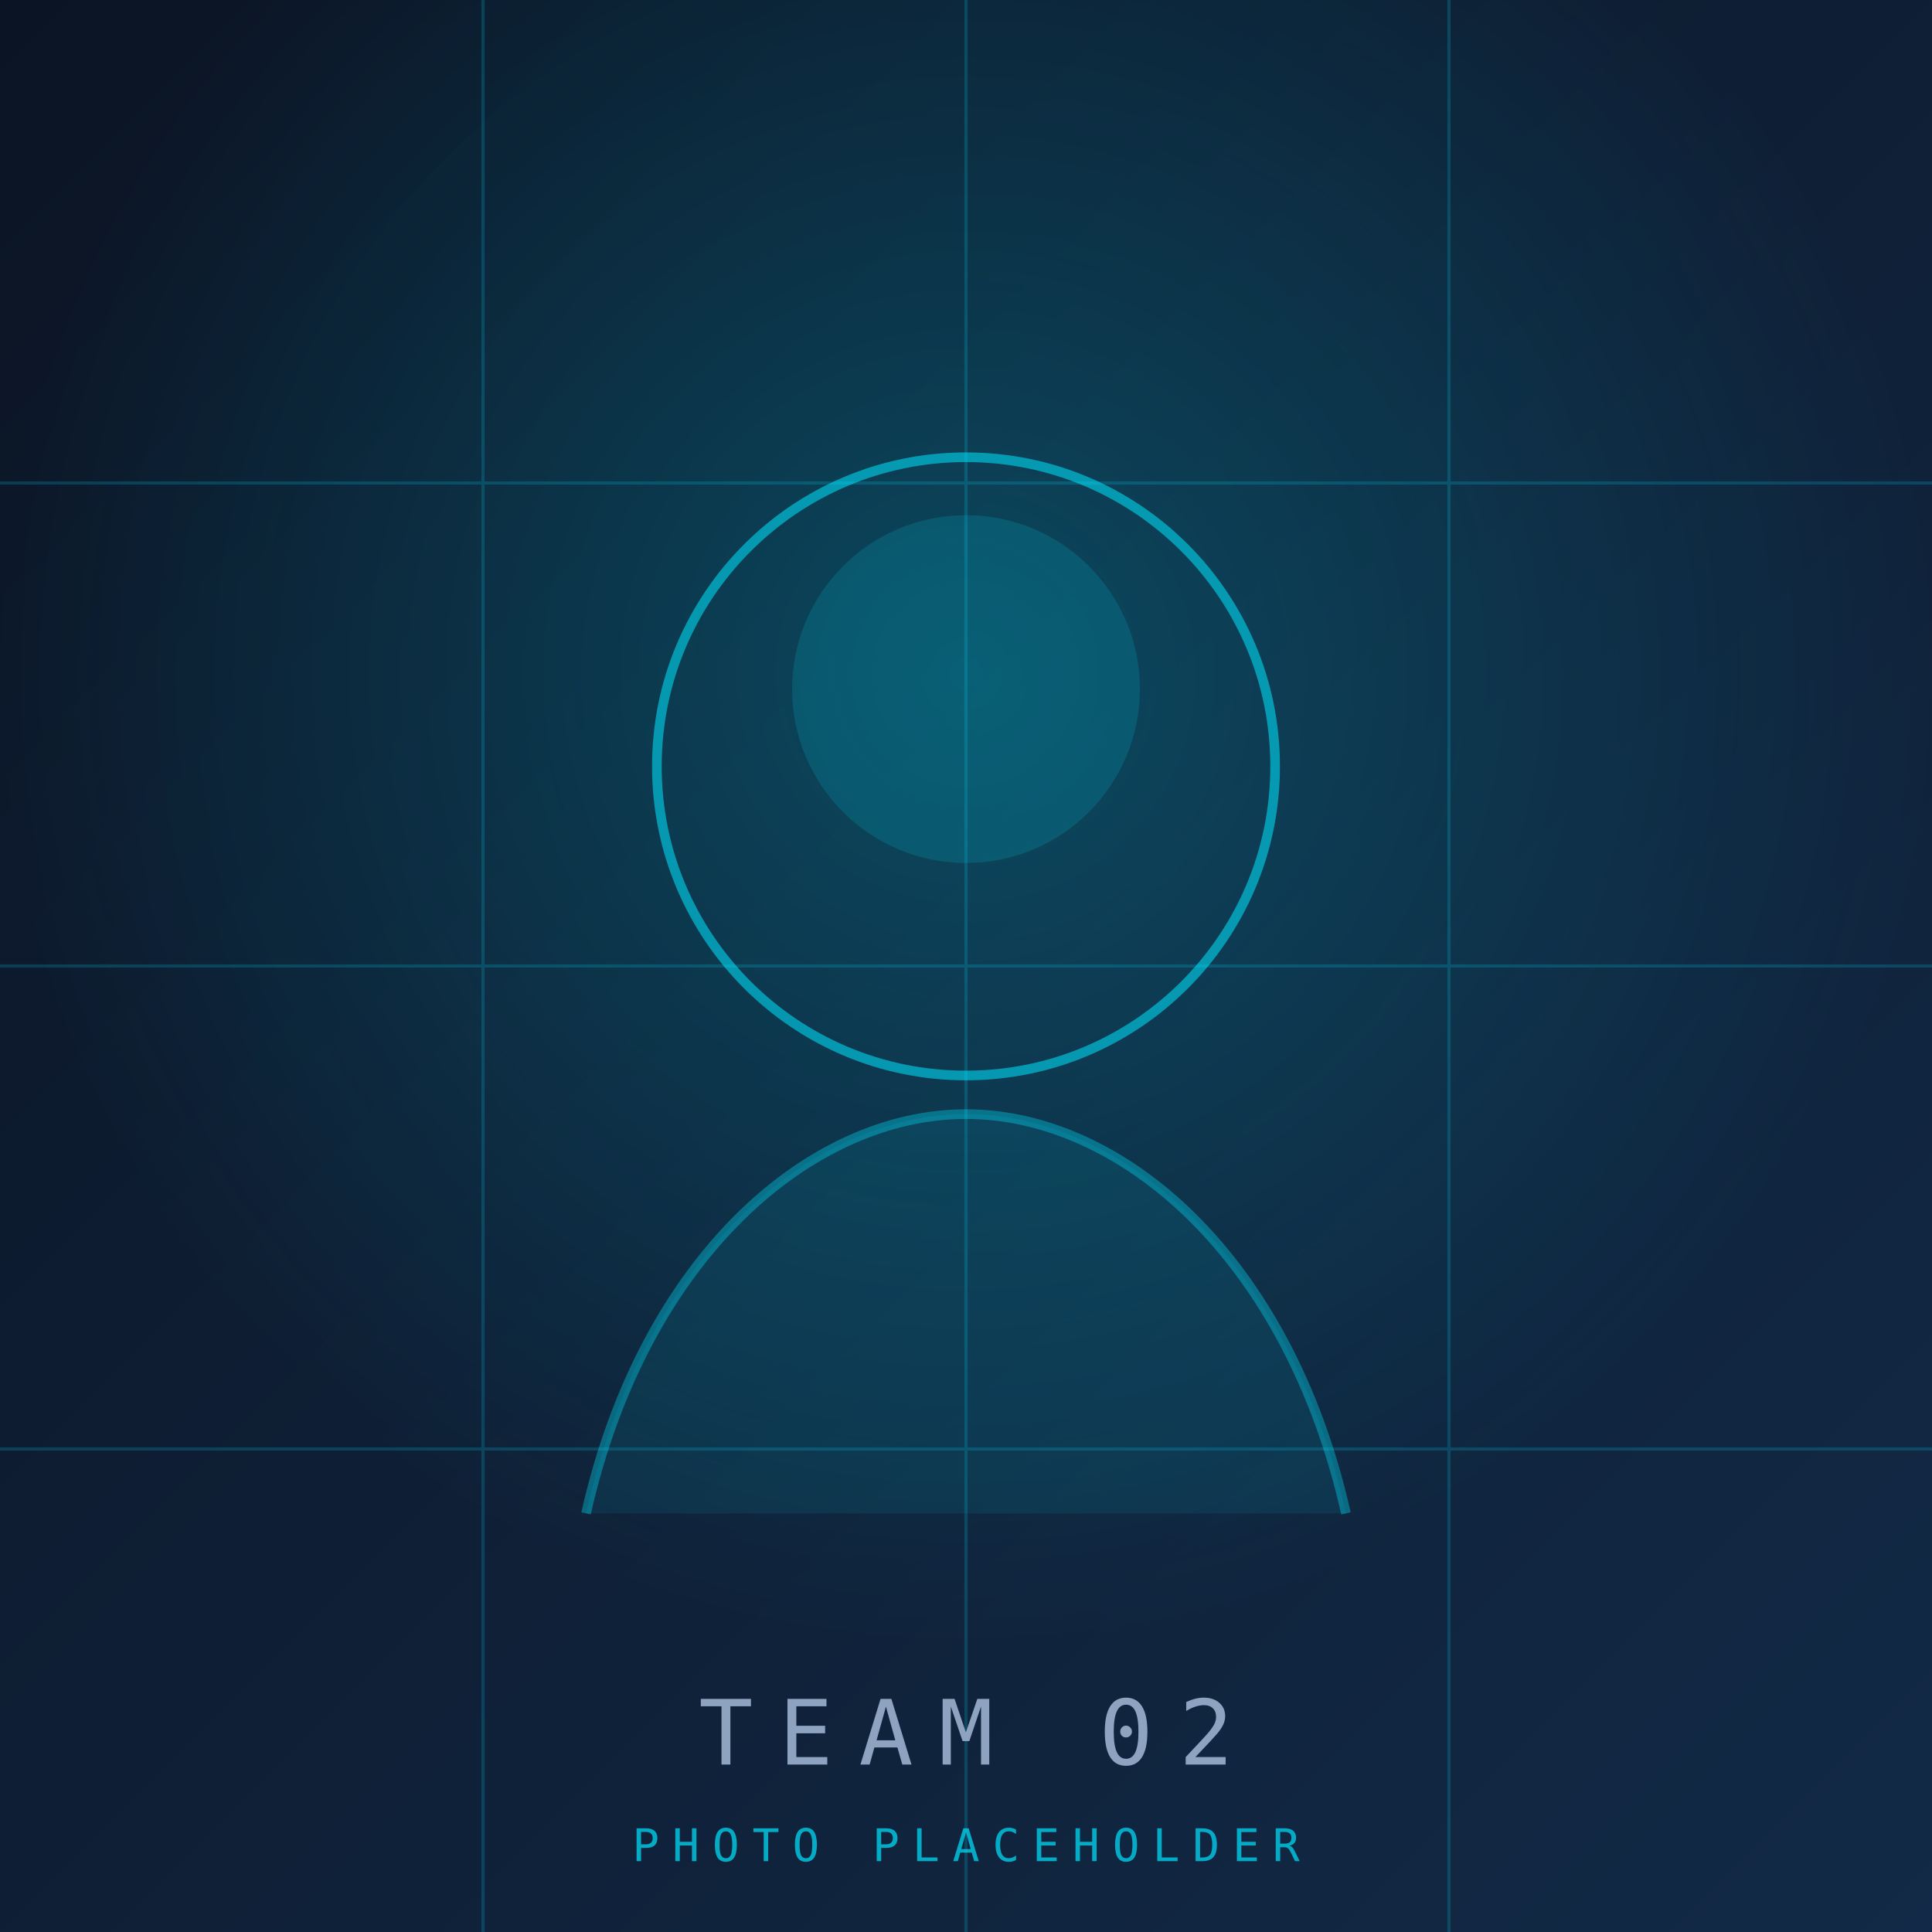
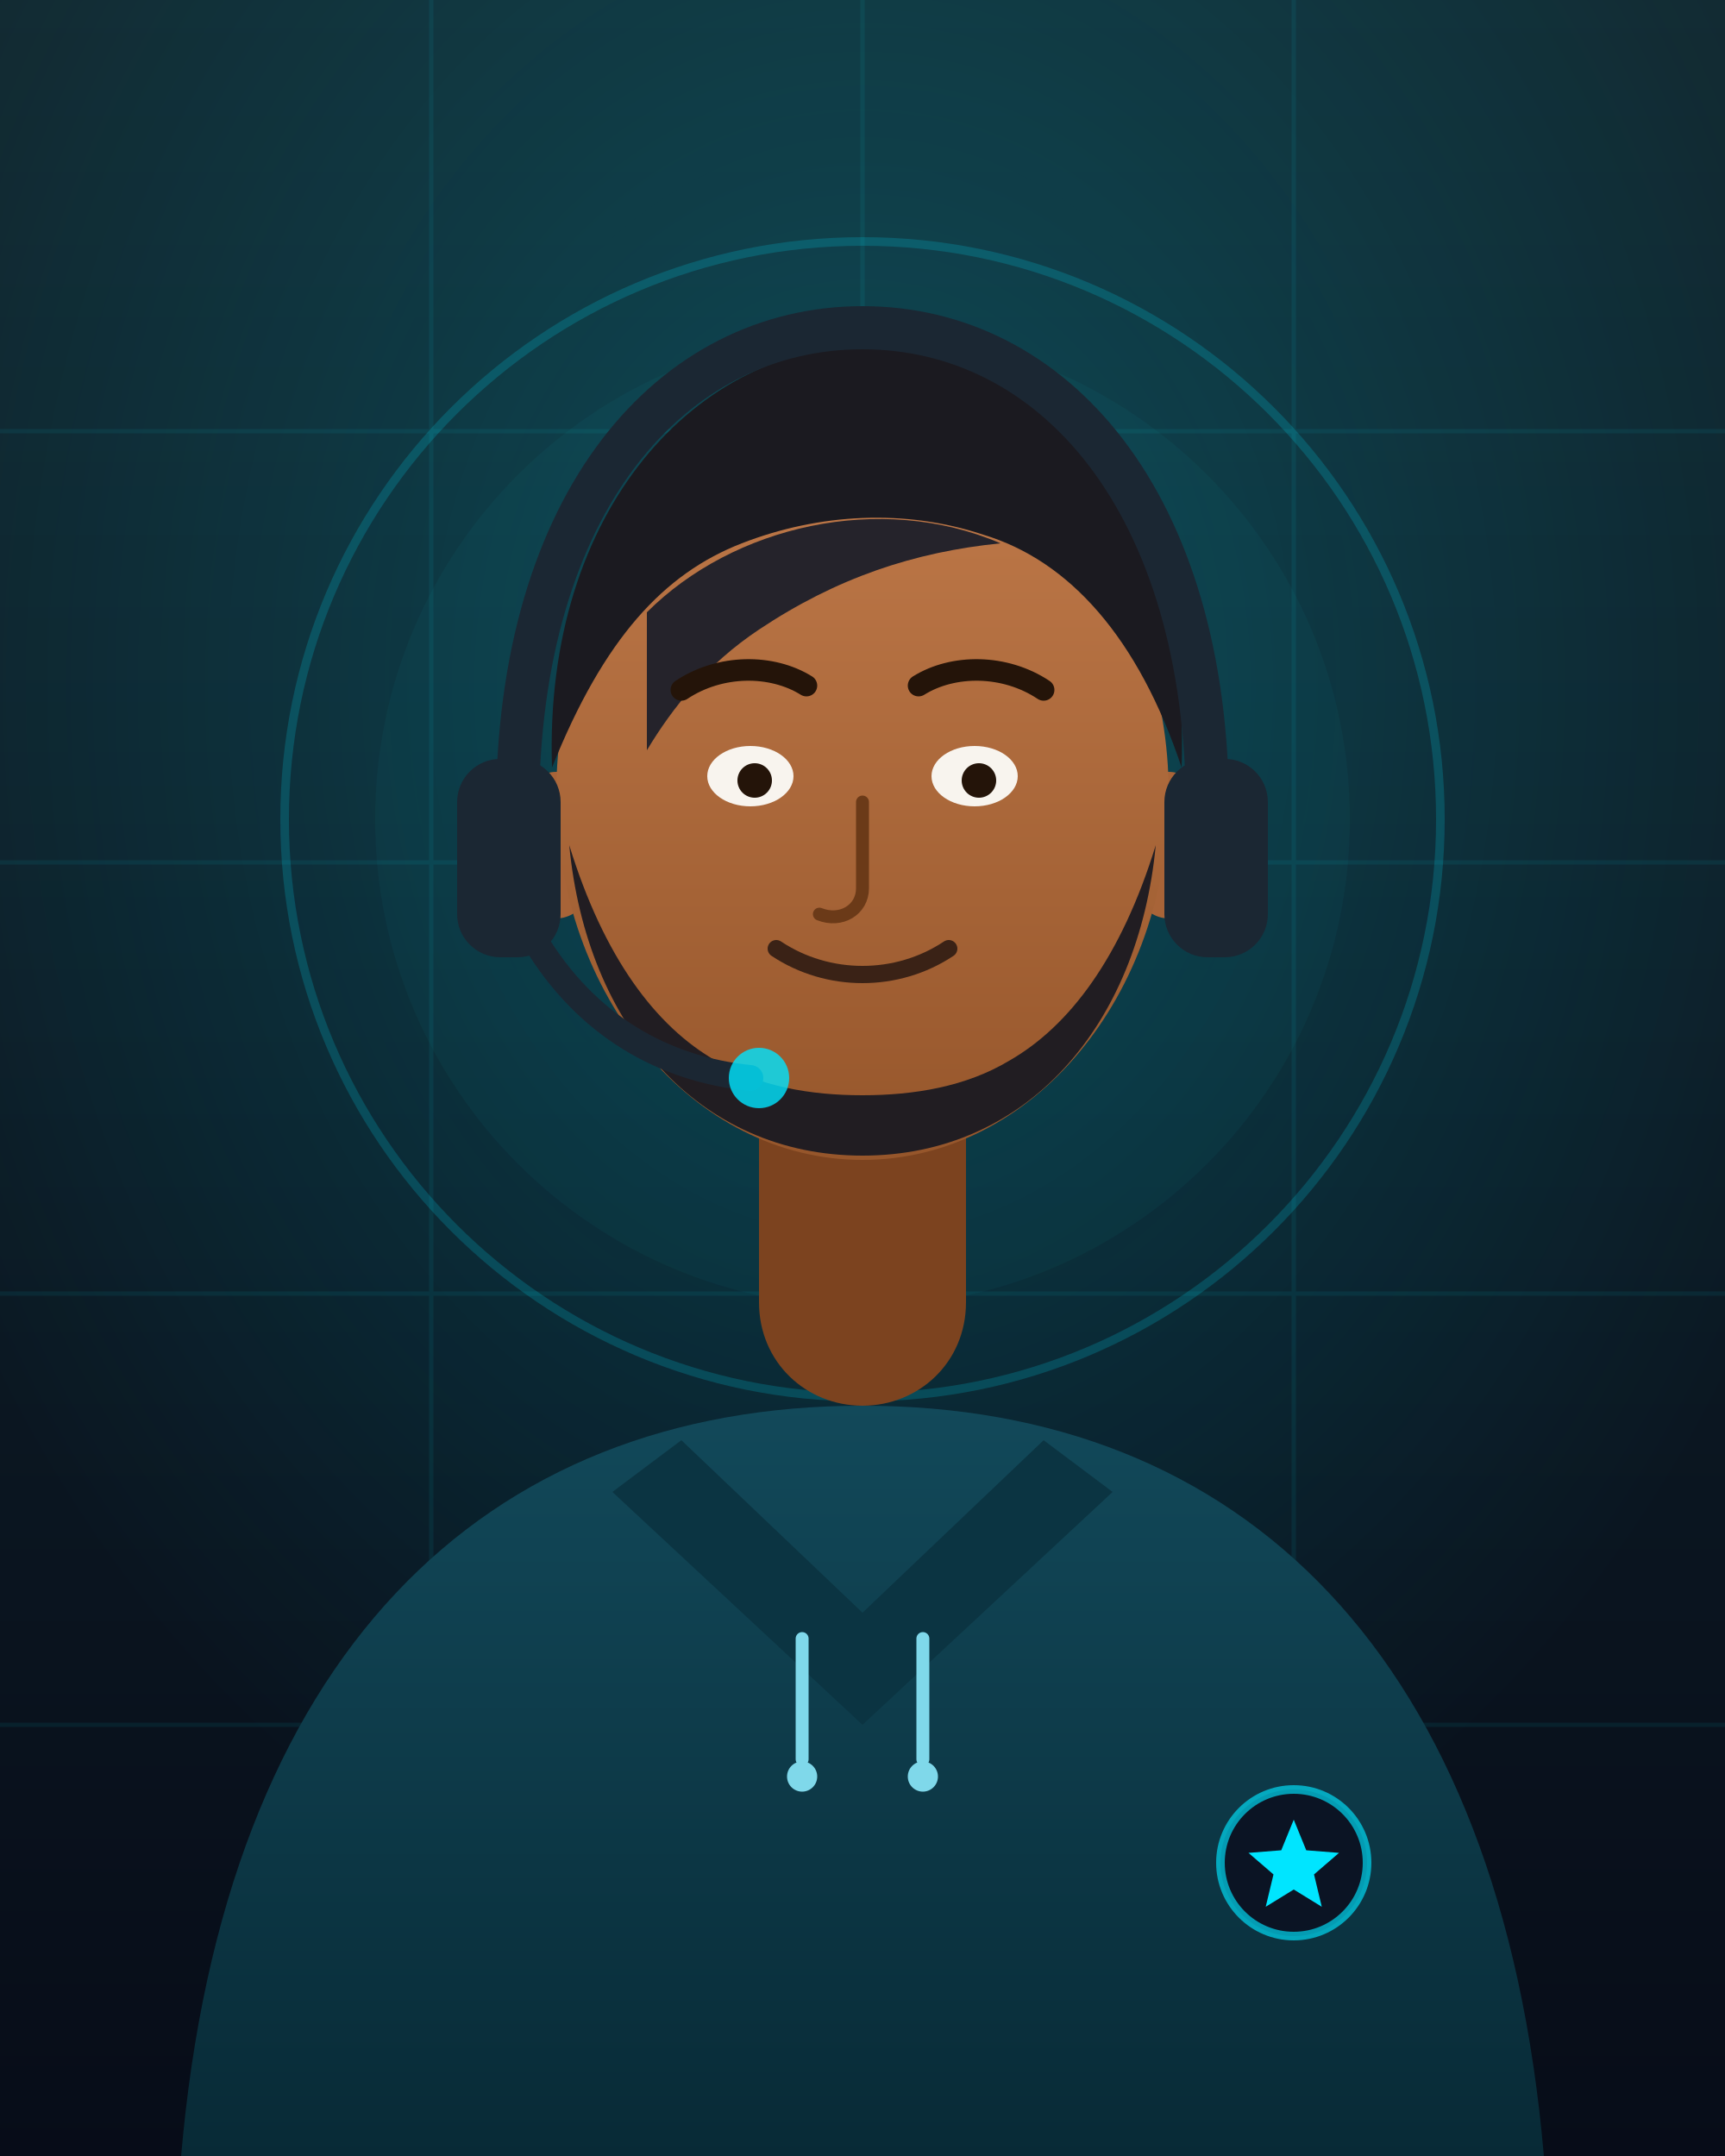
- <svg xmlns="http://www.w3.org/2000/svg" viewBox="0 0 600 600" role="img" aria-label="Team member 02 placeholder">
+ <svg xmlns="http://www.w3.org/2000/svg" viewBox="0 0 400 500" role="img" aria-label="Illustrated portrait of Karupusamy">
  <defs>
-     <linearGradient id="bg" x1="0" y1="0" x2="1" y2="1">
-       <stop offset="0" stop-color="#0b1424" />
-       <stop offset="1" stop-color="#122a47" />
+     <linearGradient id="bg" x1="0" y1="0" x2="0" y2="1">
+       <stop offset="0" stop-color="#122a32" />
+       <stop offset="1" stop-color="#070c18" />
    </linearGradient>
-     <radialGradient id="glow" cx="50%" cy="35%" r="50%">
-       <stop offset="0" stop-color="#00e5ff" stop-opacity="0.22" />
+     <radialGradient id="glow" cx="50%" cy="32%" r="60%">
+       <stop offset="0" stop-color="#00e5ff" stop-opacity="0.20" />
      <stop offset="1" stop-color="#00e5ff" stop-opacity="0" />
    </radialGradient>
+     <linearGradient id="skin" x1="0" y1="0" x2="0" y2="1">
+       <stop offset="0" stop-color="#c07a4a" />
+       <stop offset="1" stop-color="#96562b" />
+     </linearGradient>
+     <linearGradient id="top" x1="0" y1="0" x2="0" y2="1">
+       <stop offset="0" stop-color="#12495a" />
+       <stop offset="1" stop-color="#082a36" />
+     </linearGradient>
  </defs>
-   <rect width="600" height="600" fill="url(#bg)" />
-   <rect width="600" height="600" fill="url(#glow)" />
-   <g stroke="#00e5ff" stroke-opacity="0.18">
-     <path d="M0 150h600M0 300h600M0 450h600M150 0v600M300 0v600M450 0v600" />
+   <rect width="400" height="500" fill="url(#bg)" />
+   <rect width="400" height="500" fill="url(#glow)" />
+   <g stroke="#00e5ff" stroke-opacity="0.07" fill="none">
+     <path d="M0 100h400M0 200h400M0 300h400M0 400h400M100 0v500M200 0v500M300 0v500" />
  </g>
-   <circle cx="300" cy="238" r="96" fill="none" stroke="#00e5ff" stroke-opacity="0.55" stroke-width="3" />
-   <circle cx="300" cy="214" r="54" fill="#00e5ff" fill-opacity="0.14" />
-   <path d="M182 470c18-80 70-124 118-124s100 44 118 124" fill="#00e5ff" fill-opacity="0.08" stroke="#00e5ff" stroke-opacity="0.35" stroke-width="3" />
-   <text x="300" y="548" text-anchor="middle" font-family="ui-monospace, SFMono-Regular, monospace" font-size="28" fill="#8ea3bf" letter-spacing="8">TEAM 02</text>
-   <text x="300" y="578" text-anchor="middle" font-family="ui-monospace, SFMono-Regular, monospace" font-size="14" fill="#00e5ff" fill-opacity="0.7" letter-spacing="4">PHOTO PLACEHOLDER</text>
+   <circle cx="200" cy="190" r="134" fill="none" stroke="#00e5ff" stroke-opacity="0.18" stroke-width="2" />
+   <circle cx="200" cy="190" r="113" fill="#00e5ff" fill-opacity="0.035" />
+   <path d="M176 250h48v52c0 14-11 24-24 24s-24-10-24-24z" fill="#7c431f" />
+   <path d="M42 500c10-116 70-174 158-174s148 58 158 174z" fill="url(#top)" />
+   <path d="M158 334l42 40 42-40 16 12-58 54-58-54z" fill="#0b3442" />
+   <path d="M186 380v28M214 380v28" stroke="#7fd8ea" stroke-width="3" stroke-linecap="round" />
+   <circle cx="186" cy="412" r="3.5" fill="#7fd8ea" />
+   <circle cx="214" cy="412" r="3.5" fill="#7fd8ea" />
+   <ellipse cx="129" cy="196" rx="11" ry="17" fill="#a86438" />
+   <ellipse cx="271" cy="196" rx="11" ry="17" fill="#a86438" />
+   <ellipse cx="200" cy="184" rx="71" ry="85" fill="url(#skin)" />
+   <path d="M128 178c-2-60 34-98 74-98 42 0 74 36 72 98-10-30-26-48-46-54-18-6-38-5-56 2-18 7-32 22-44 52z" fill="#1b1a20" />
+   <path d="M150 142c20-20 54-28 82-16-20 2-38 8-56 20-12 8-20 18-26 28z" fill="#25232b" />
+   <path d="M132 196c4 42 30 72 68 72s64-30 68-72c-8 26-20 42-34 50-10 6-22 8-34 8s-24-2-34-8c-14-8-26-24-34-50z" fill="#211d22" />
+   <path d="M158 160c9-6 21-6 29-1M213 159c8-5 20-5 29 1" stroke="#241409" stroke-width="5" fill="none" stroke-linecap="round" />
+   <ellipse cx="174" cy="180" rx="10" ry="7" fill="#f8f4ee" />
+   <ellipse cx="226" cy="180" rx="10" ry="7" fill="#f8f4ee" />
+   <circle cx="175" cy="181" r="4" fill="#241409" />
+   <circle cx="227" cy="181" r="4" fill="#241409" />
+   <path d="M200 186v20c0 5-5 8-10 6" stroke="#6b3a18" stroke-width="3" fill="none" stroke-linecap="round" />
+   <path d="M180 220c12 8 28 8 40 0" stroke="#3a2216" stroke-width="4" fill="none" stroke-linecap="round" />
+   <path d="M120 188c0-72 36-112 80-112s80 40 80 112" fill="none" stroke="#1b2733" stroke-width="10" stroke-linecap="round" />
+   <rect x="106" y="176" width="24" height="46" rx="10" fill="#1b2733" />
+   <rect x="270" y="176" width="24" height="46" rx="10" fill="#1b2733" />
+   <path d="M124 218c12 20 30 30 50 32" fill="none" stroke="#1b2733" stroke-width="6" stroke-linecap="round" />
+   <circle cx="176" cy="250" r="7" fill="#00e5ff" fill-opacity="0.8" />
+   <circle cx="300" cy="432" r="17" fill="#0b1424" stroke="#00e5ff" stroke-opacity="0.65" stroke-width="2" />
+   <path d="M300 422l2.9 7.1 7.6.6-5.8 5 1.8 7.5-6.5-4-6.5 4 1.8-7.5-5.8-5 7.6-.6z" fill="#00e5ff" />
</svg>
